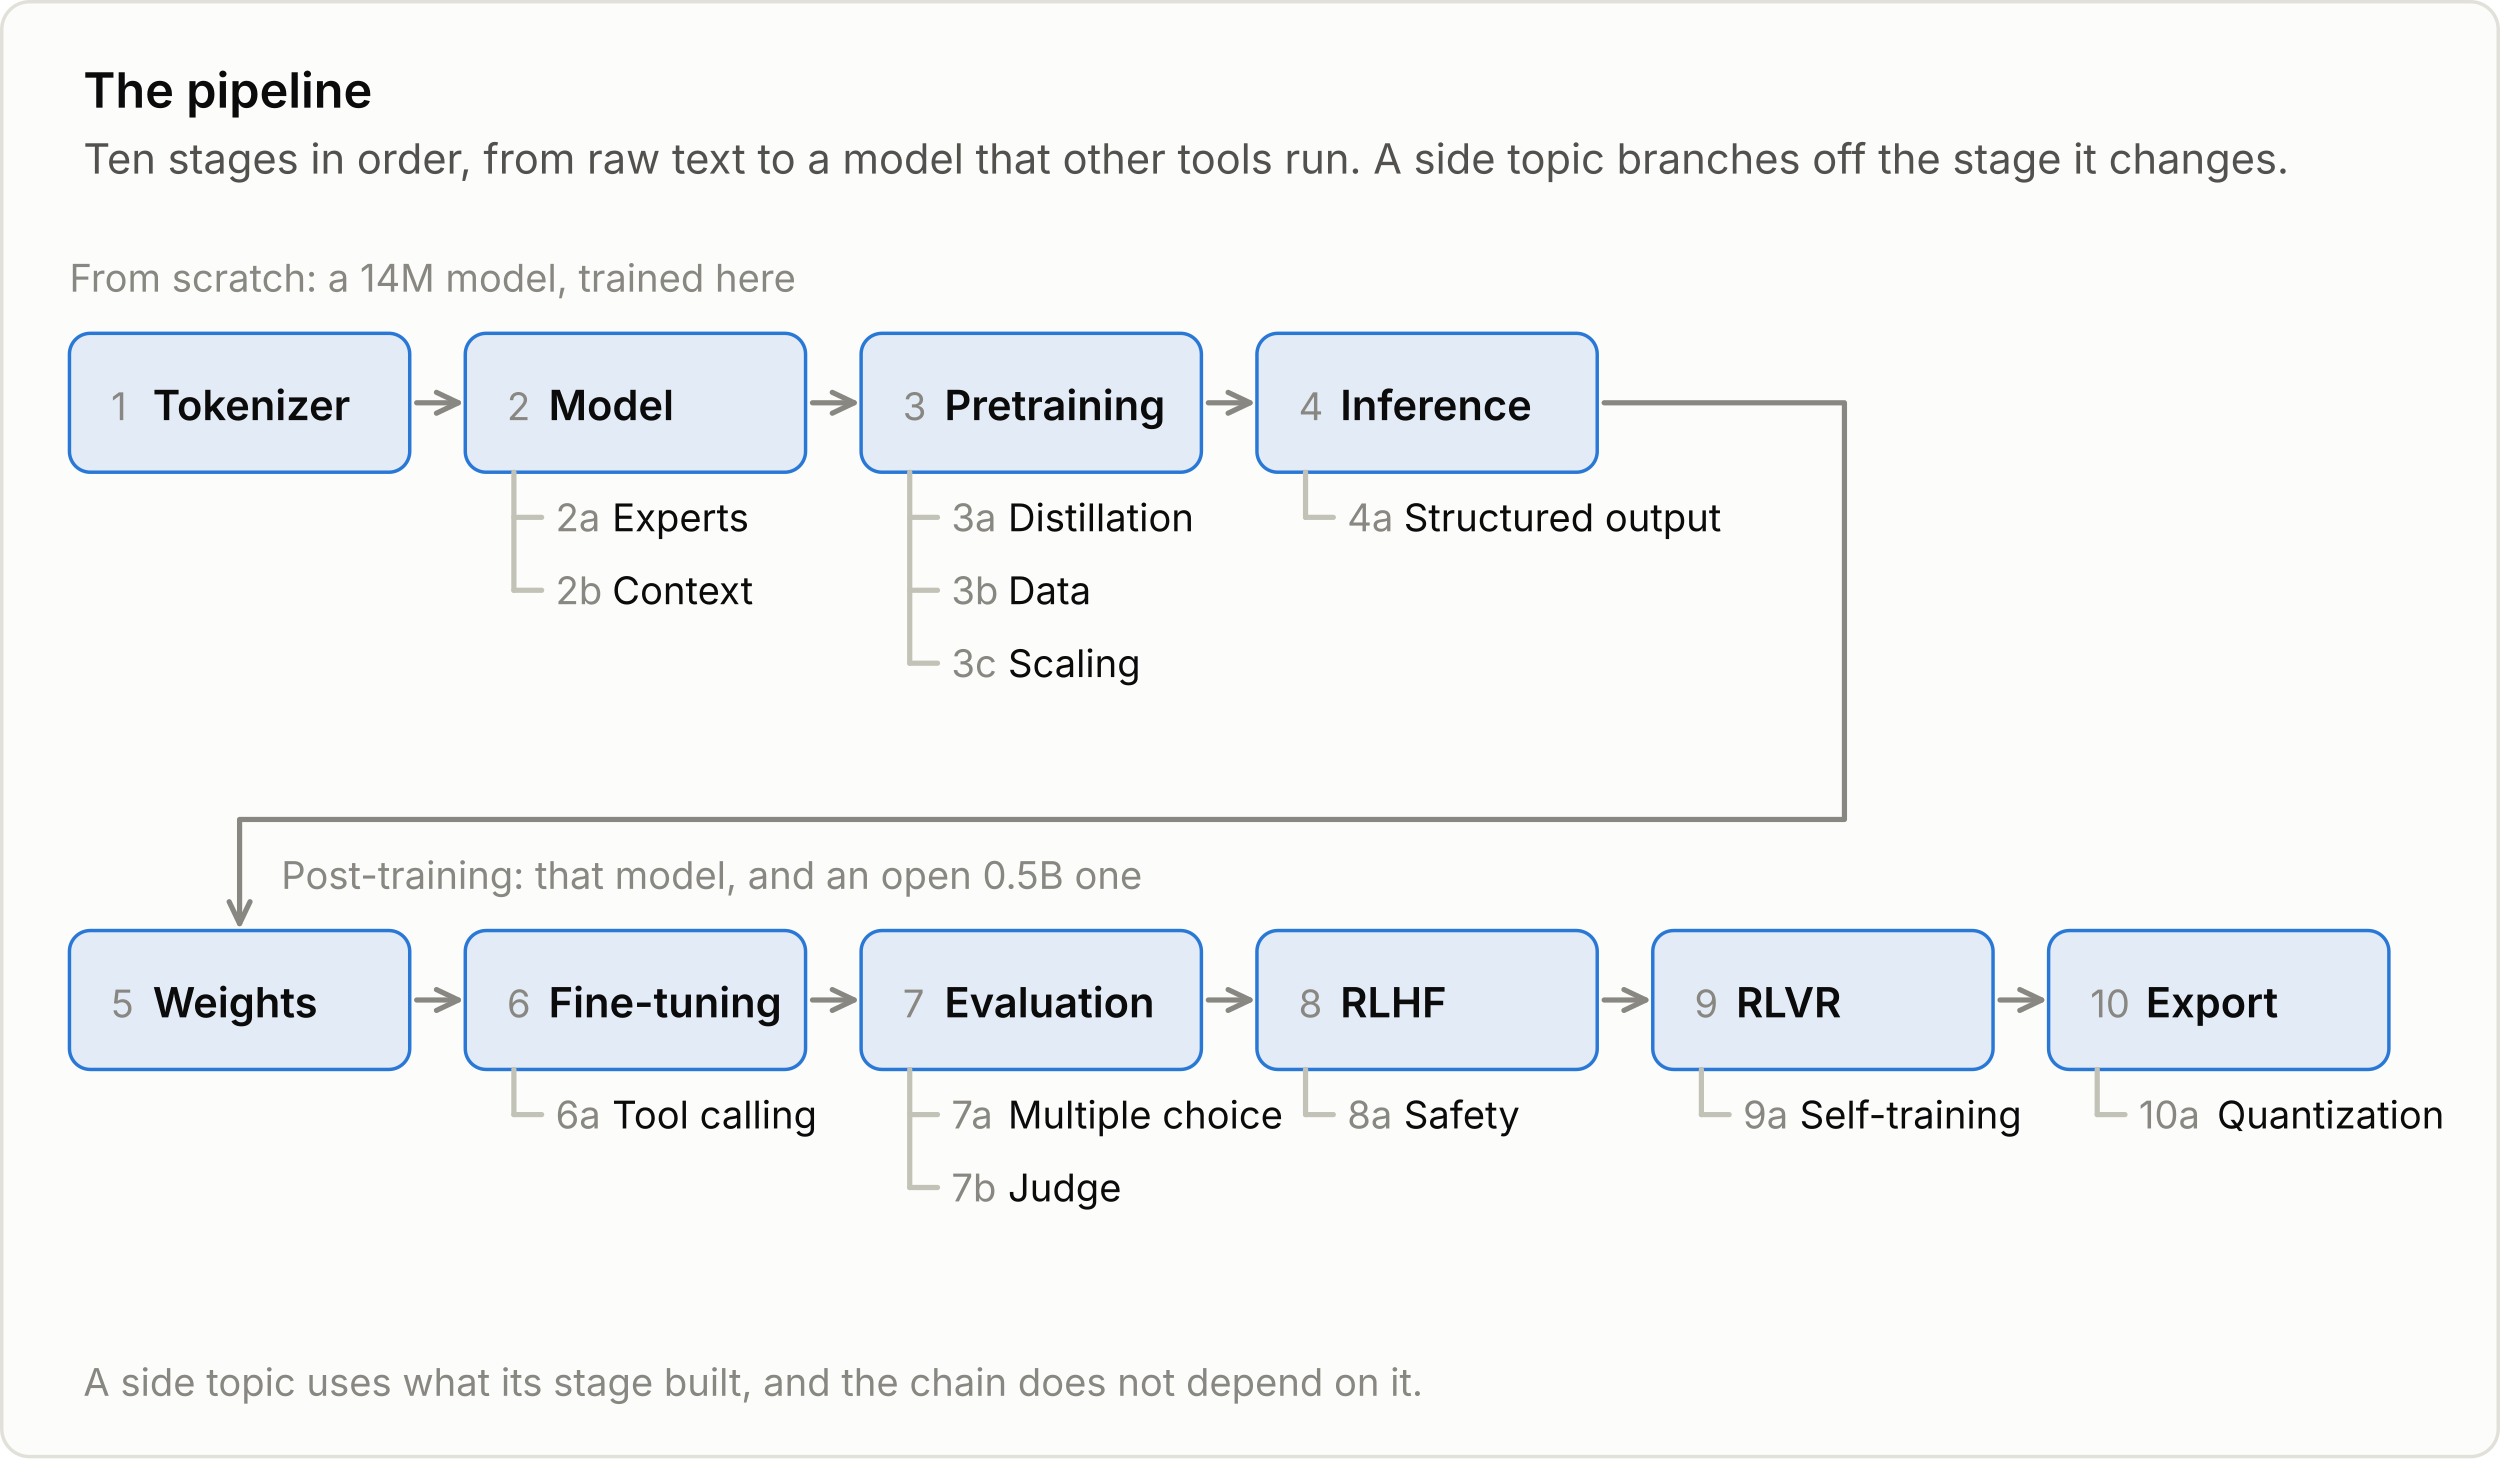
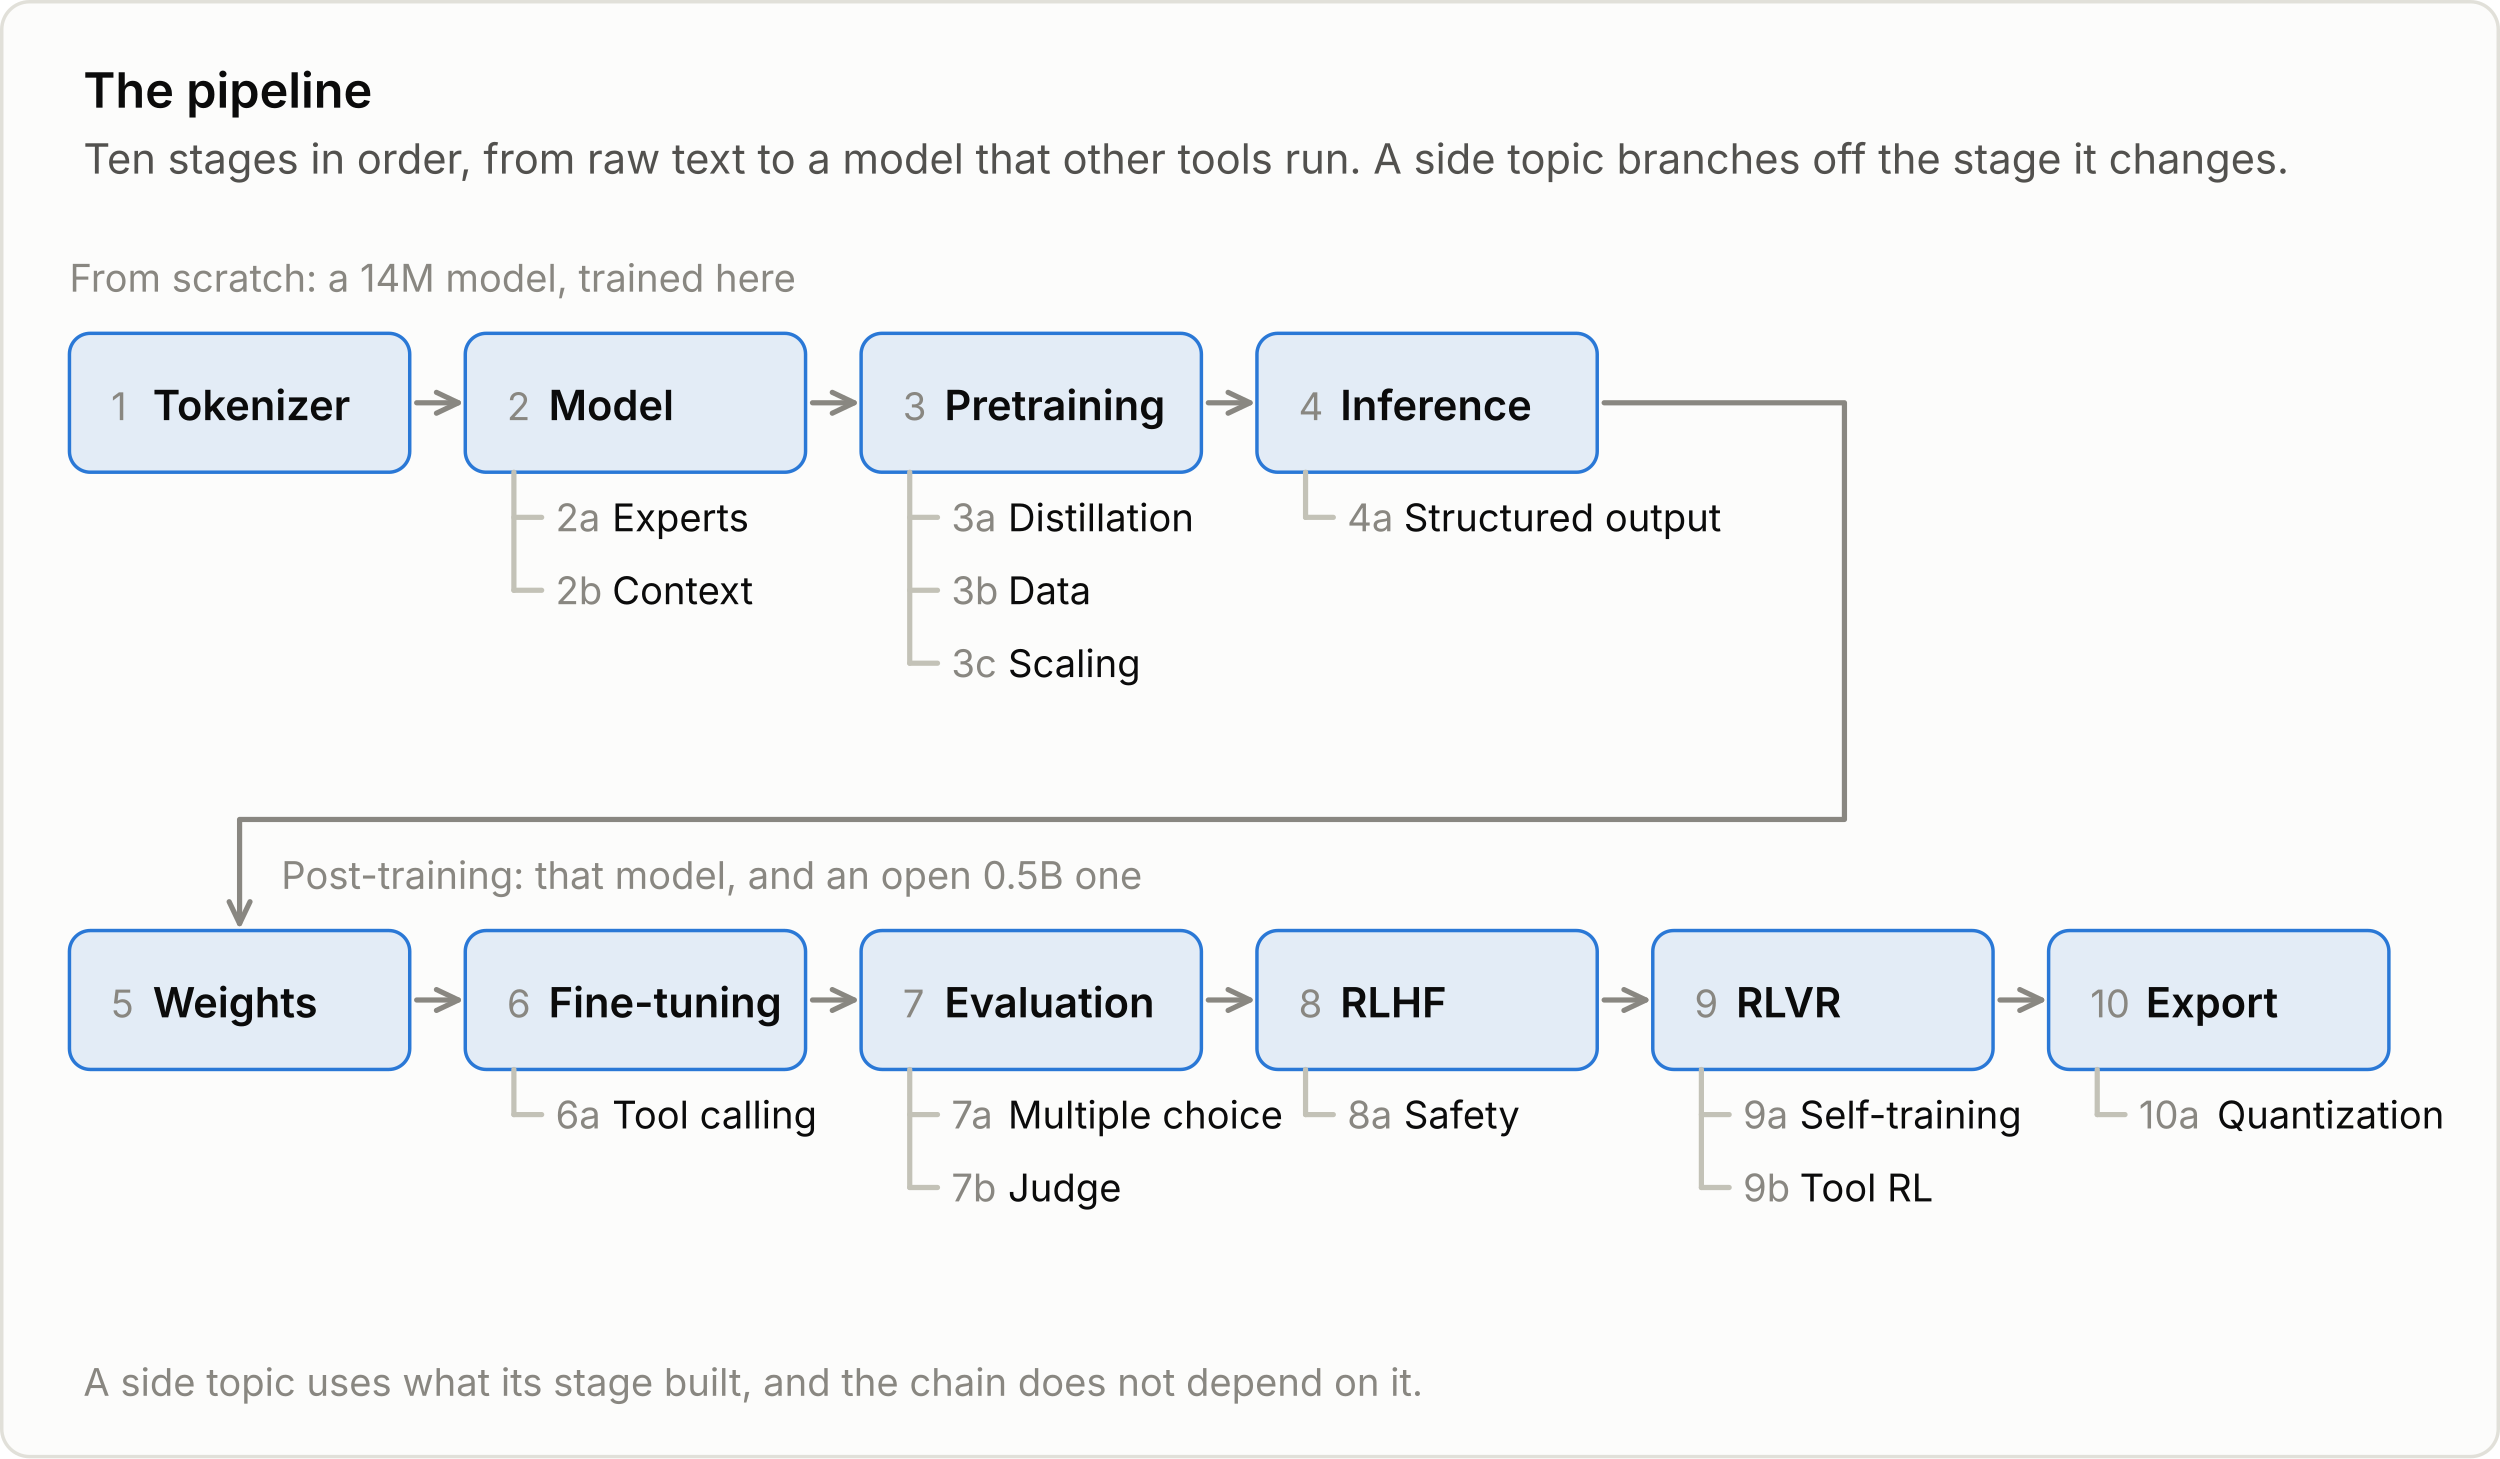
<svg xmlns="http://www.w3.org/2000/svg" width="720" height="420" viewBox="0 0 720 420" role="img">
  <style>text{font-family:system-ui,-apple-system,'Segoe UI',sans-serif}.f-surface{fill:#fcfcfb}.s-surface{stroke:#fcfcfb}.f-ink{fill:#0b0b0b}.s-ink{stroke:#0b0b0b}.f-ink2{fill:#52514e}.s-ink2{stroke:#52514e}.f-muted{fill:#898781}.s-muted{stroke:#898781}.f-grid{fill:#e1e0d9}.s-grid{stroke:#e1e0d9}.f-axis{fill:#c3c2b7}.s-axis{stroke:#c3c2b7}.f-s1{fill:#2a78d6}.s-s1{stroke:#2a78d6}.f-s2{fill:#eb6834}.s-s2{stroke:#eb6834}.f-s3{fill:#1baf7a}.s-s3{stroke:#1baf7a}@media(prefers-color-scheme:dark){.f-surface{fill:#1a1a19}.s-surface{stroke:#1a1a19}.f-ink{fill:#f0efec}.s-ink{stroke:#f0efec}.f-ink2{fill:#c3c2b7}.s-ink2{stroke:#c3c2b7}.f-muted{fill:#898781}.s-muted{stroke:#898781}.f-grid{fill:#2c2c2a}.s-grid{stroke:#2c2c2a}.f-axis{fill:#383835}.s-axis{stroke:#383835}.f-s1{fill:#3987e5}.s-s1{stroke:#3987e5}.f-s2{fill:#d95926}.s-s2{stroke:#d95926}.f-s3{fill:#199e70}.s-s3{stroke:#199e70}}</style>
  <rect class="f-surface s-grid" x="0.5" y="0.5" width="719" height="419" rx="8" stroke-width="1" />
  <text class="f-ink" x="24" y="31" font-size="14" text-anchor="start" font-weight="600">The pipeline</text>
  <text class="f-ink2" x="24" y="50" font-size="12" text-anchor="start">Ten stages in order, from raw text to a model that other tools run. A side topic branches off the stage it changes.</text>
  <text class="f-muted" x="20" y="84" font-size="11" text-anchor="start">From scratch: a 14M model, trained here</text>
  <rect class="f-s1 s-s1" x="20" y="96" width="98" height="40" rx="6" stroke-width="1" fill-opacity="0.12" />
  <text class="f-muted" x="32" y="121" font-size="11" text-anchor="start">1</text>
  <text class="f-ink" x="44" y="121" font-size="12" text-anchor="start" font-weight="600">Tokenizer</text>
  <rect class="f-s1 s-s1" x="134" y="96" width="98" height="40" rx="6" stroke-width="1" fill-opacity="0.12" />
  <text class="f-muted" x="146" y="121" font-size="11" text-anchor="start">2</text>
  <text class="f-ink" x="158" y="121" font-size="12" text-anchor="start" font-weight="600">Model</text>
  <path class="s-muted " d="M120 116 L132 116" fill="none" stroke-width="1.5" stroke-linejoin="round" stroke-linecap="round" />
  <path class="s-muted " d="M125.7 113 L132 116 L125.7 119" fill="none" stroke-width="1.5" stroke-linejoin="round" stroke-linecap="round" />
  <line class="s-axis" x1="148" y1="136" x2="148" y2="170" stroke-width="1.5" stroke-linecap="round" />
  <line class="s-axis" x1="148" y1="149" x2="156" y2="149" stroke-width="1.5" stroke-linecap="round" />
  <text class="f-muted" x="160" y="153" font-size="11" text-anchor="start">2a</text>
  <text class="f-ink" x="176.3" y="153" font-size="11" text-anchor="start">Experts</text>
  <line class="s-axis" x1="148" y1="170" x2="156" y2="170" stroke-width="1.5" stroke-linecap="round" />
  <text class="f-muted" x="160" y="174" font-size="11" text-anchor="start">2b</text>
  <text class="f-ink" x="176.3" y="174" font-size="11" text-anchor="start">Context</text>
  <rect class="f-s1 s-s1" x="248" y="96" width="98" height="40" rx="6" stroke-width="1" fill-opacity="0.12" />
  <text class="f-muted" x="260" y="121" font-size="11" text-anchor="start">3</text>
  <text class="f-ink" x="272" y="121" font-size="12" text-anchor="start" font-weight="600">Pretraining</text>
  <path class="s-muted " d="M234 116 L246 116" fill="none" stroke-width="1.5" stroke-linejoin="round" stroke-linecap="round" />
  <path class="s-muted " d="M239.7 113 L246 116 L239.7 119" fill="none" stroke-width="1.5" stroke-linejoin="round" stroke-linecap="round" />
  <line class="s-axis" x1="262" y1="136" x2="262" y2="191" stroke-width="1.5" stroke-linecap="round" />
  <line class="s-axis" x1="262" y1="149" x2="270" y2="149" stroke-width="1.5" stroke-linecap="round" />
  <text class="f-muted" x="274" y="153" font-size="11" text-anchor="start">3a</text>
  <text class="f-ink" x="290.3" y="153" font-size="11" text-anchor="start">Distillation</text>
  <line class="s-axis" x1="262" y1="170" x2="270" y2="170" stroke-width="1.5" stroke-linecap="round" />
  <text class="f-muted" x="274" y="174" font-size="11" text-anchor="start">3b</text>
  <text class="f-ink" x="290.3" y="174" font-size="11" text-anchor="start">Data</text>
  <line class="s-axis" x1="262" y1="191" x2="270" y2="191" stroke-width="1.5" stroke-linecap="round" />
  <text class="f-muted" x="274" y="195" font-size="11" text-anchor="start">3c</text>
  <text class="f-ink" x="290.3" y="195" font-size="11" text-anchor="start">Scaling</text>
  <rect class="f-s1 s-s1" x="362" y="96" width="98" height="40" rx="6" stroke-width="1" fill-opacity="0.12" />
  <text class="f-muted" x="374" y="121" font-size="11" text-anchor="start">4</text>
  <text class="f-ink" x="386" y="121" font-size="12" text-anchor="start" font-weight="600">Inference</text>
  <path class="s-muted " d="M348 116 L360 116" fill="none" stroke-width="1.5" stroke-linejoin="round" stroke-linecap="round" />
  <path class="s-muted " d="M353.7 113 L360 116 L353.7 119" fill="none" stroke-width="1.5" stroke-linejoin="round" stroke-linecap="round" />
  <line class="s-axis" x1="376" y1="136" x2="376" y2="149" stroke-width="1.5" stroke-linecap="round" />
  <line class="s-axis" x1="376" y1="149" x2="384" y2="149" stroke-width="1.5" stroke-linecap="round" />
  <text class="f-muted" x="388" y="153" font-size="11" text-anchor="start">4a</text>
  <text class="f-ink" x="404.3" y="153" font-size="11" text-anchor="start">Structured output</text>
  <text class="f-muted" x="81" y="256" font-size="11" text-anchor="start">Post-training: that model, and an open 0.5B one</text>
  <rect class="f-s1 s-s1" x="20" y="268" width="98" height="40" rx="6" stroke-width="1" fill-opacity="0.12" />
  <text class="f-muted" x="32" y="293" font-size="11" text-anchor="start">5</text>
  <text class="f-ink" x="44" y="293" font-size="12" text-anchor="start" font-weight="600">Weights</text>
  <rect class="f-s1 s-s1" x="134" y="268" width="98" height="40" rx="6" stroke-width="1" fill-opacity="0.12" />
  <text class="f-muted" x="146" y="293" font-size="11" text-anchor="start">6</text>
  <text class="f-ink" x="158" y="293" font-size="12" text-anchor="start" font-weight="600">Fine-tuning</text>
  <path class="s-muted " d="M120 288 L132 288" fill="none" stroke-width="1.5" stroke-linejoin="round" stroke-linecap="round" />
  <path class="s-muted " d="M125.7 285 L132 288 L125.7 291" fill="none" stroke-width="1.5" stroke-linejoin="round" stroke-linecap="round" />
  <line class="s-axis" x1="148" y1="308" x2="148" y2="321" stroke-width="1.5" stroke-linecap="round" />
  <line class="s-axis" x1="148" y1="321" x2="156" y2="321" stroke-width="1.5" stroke-linecap="round" />
  <text class="f-muted" x="160" y="325" font-size="11" text-anchor="start">6a</text>
  <text class="f-ink" x="176.3" y="325" font-size="11" text-anchor="start">Tool calling</text>
  <rect class="f-s1 s-s1" x="248" y="268" width="98" height="40" rx="6" stroke-width="1" fill-opacity="0.12" />
  <text class="f-muted" x="260" y="293" font-size="11" text-anchor="start">7</text>
  <text class="f-ink" x="272" y="293" font-size="12" text-anchor="start" font-weight="600">Evaluation</text>
  <path class="s-muted " d="M234 288 L246 288" fill="none" stroke-width="1.5" stroke-linejoin="round" stroke-linecap="round" />
  <path class="s-muted " d="M239.7 285 L246 288 L239.7 291" fill="none" stroke-width="1.5" stroke-linejoin="round" stroke-linecap="round" />
  <line class="s-axis" x1="262" y1="308" x2="262" y2="342" stroke-width="1.5" stroke-linecap="round" />
  <line class="s-axis" x1="262" y1="321" x2="270" y2="321" stroke-width="1.5" stroke-linecap="round" />
  <text class="f-muted" x="274" y="325" font-size="11" text-anchor="start">7a</text>
  <text class="f-ink" x="290.3" y="325" font-size="11" text-anchor="start">Multiple choice</text>
  <line class="s-axis" x1="262" y1="342" x2="270" y2="342" stroke-width="1.5" stroke-linecap="round" />
  <text class="f-muted" x="274" y="346" font-size="11" text-anchor="start">7b</text>
  <text class="f-ink" x="290.3" y="346" font-size="11" text-anchor="start">Judge</text>
  <rect class="f-s1 s-s1" x="362" y="268" width="98" height="40" rx="6" stroke-width="1" fill-opacity="0.12" />
  <text class="f-muted" x="374" y="293" font-size="11" text-anchor="start">8</text>
  <text class="f-ink" x="386" y="293" font-size="12" text-anchor="start" font-weight="600">RLHF</text>
  <path class="s-muted " d="M348 288 L360 288" fill="none" stroke-width="1.5" stroke-linejoin="round" stroke-linecap="round" />
  <path class="s-muted " d="M353.7 285 L360 288 L353.7 291" fill="none" stroke-width="1.5" stroke-linejoin="round" stroke-linecap="round" />
  <line class="s-axis" x1="376" y1="308" x2="376" y2="321" stroke-width="1.5" stroke-linecap="round" />
  <line class="s-axis" x1="376" y1="321" x2="384" y2="321" stroke-width="1.5" stroke-linecap="round" />
  <text class="f-muted" x="388" y="325" font-size="11" text-anchor="start">8a</text>
  <text class="f-ink" x="404.3" y="325" font-size="11" text-anchor="start">Safety</text>
  <rect class="f-s1 s-s1" x="476" y="268" width="98" height="40" rx="6" stroke-width="1" fill-opacity="0.12" />
  <text class="f-muted" x="488" y="293" font-size="11" text-anchor="start">9</text>
  <text class="f-ink" x="500" y="293" font-size="12" text-anchor="start" font-weight="600">RLVR</text>
  <path class="s-muted " d="M462 288 L474 288" fill="none" stroke-width="1.5" stroke-linejoin="round" stroke-linecap="round" />
  <path class="s-muted " d="M467.7 285 L474 288 L467.7 291" fill="none" stroke-width="1.5" stroke-linejoin="round" stroke-linecap="round" />
-   <line class="s-axis" x1="490" y1="308" x2="490" y2="321" stroke-width="1.5" stroke-linecap="round" />
+   <line class="s-axis" x1="490" y1="308" x2="490" y2="342" stroke-width="1.5" stroke-linecap="round" />
  <line class="s-axis" x1="490" y1="321" x2="498" y2="321" stroke-width="1.5" stroke-linecap="round" />
  <text class="f-muted" x="502" y="325" font-size="11" text-anchor="start">9a</text>
  <text class="f-ink" x="518.3" y="325" font-size="11" text-anchor="start">Self-training</text>
+   <line class="s-axis" x1="490" y1="342" x2="498" y2="342" stroke-width="1.5" stroke-linecap="round" />
+   <text class="f-muted" x="502" y="346" font-size="11" text-anchor="start">9b</text>
+   <text class="f-ink" x="518.3" y="346" font-size="11" text-anchor="start">Tool RL</text>
  <rect class="f-s1 s-s1" x="590" y="268" width="98" height="40" rx="6" stroke-width="1" fill-opacity="0.12" />
  <text class="f-muted" x="602" y="293" font-size="11" text-anchor="start">10</text>
  <text class="f-ink" x="618" y="293" font-size="12" text-anchor="start" font-weight="600">Export</text>
  <path class="s-muted " d="M576 288 L588 288" fill="none" stroke-width="1.5" stroke-linejoin="round" stroke-linecap="round" />
  <path class="s-muted " d="M581.7 285 L588 288 L581.7 291" fill="none" stroke-width="1.5" stroke-linejoin="round" stroke-linecap="round" />
  <line class="s-axis" x1="604" y1="308" x2="604" y2="321" stroke-width="1.5" stroke-linecap="round" />
  <line class="s-axis" x1="604" y1="321" x2="612" y2="321" stroke-width="1.5" stroke-linecap="round" />
  <text class="f-muted" x="616" y="325" font-size="11" text-anchor="start">10a</text>
  <text class="f-ink" x="638.5" y="325" font-size="11" text-anchor="start">Quantization</text>
  <path class="s-muted " d="M462 116 L531.2 116 L531.2 236 L69 236 L69 266" fill="none" stroke-width="1.5" stroke-linejoin="round" stroke-linecap="round" />
  <path class="s-muted " d="M72 259.7 L69 266 L66 259.7" fill="none" stroke-width="1.5" stroke-linejoin="round" stroke-linecap="round" />
  <text class="f-muted" x="24" y="402" font-size="11" text-anchor="start">A side topic uses what its stage built, and the chain does not depend on it.</text>
</svg>
